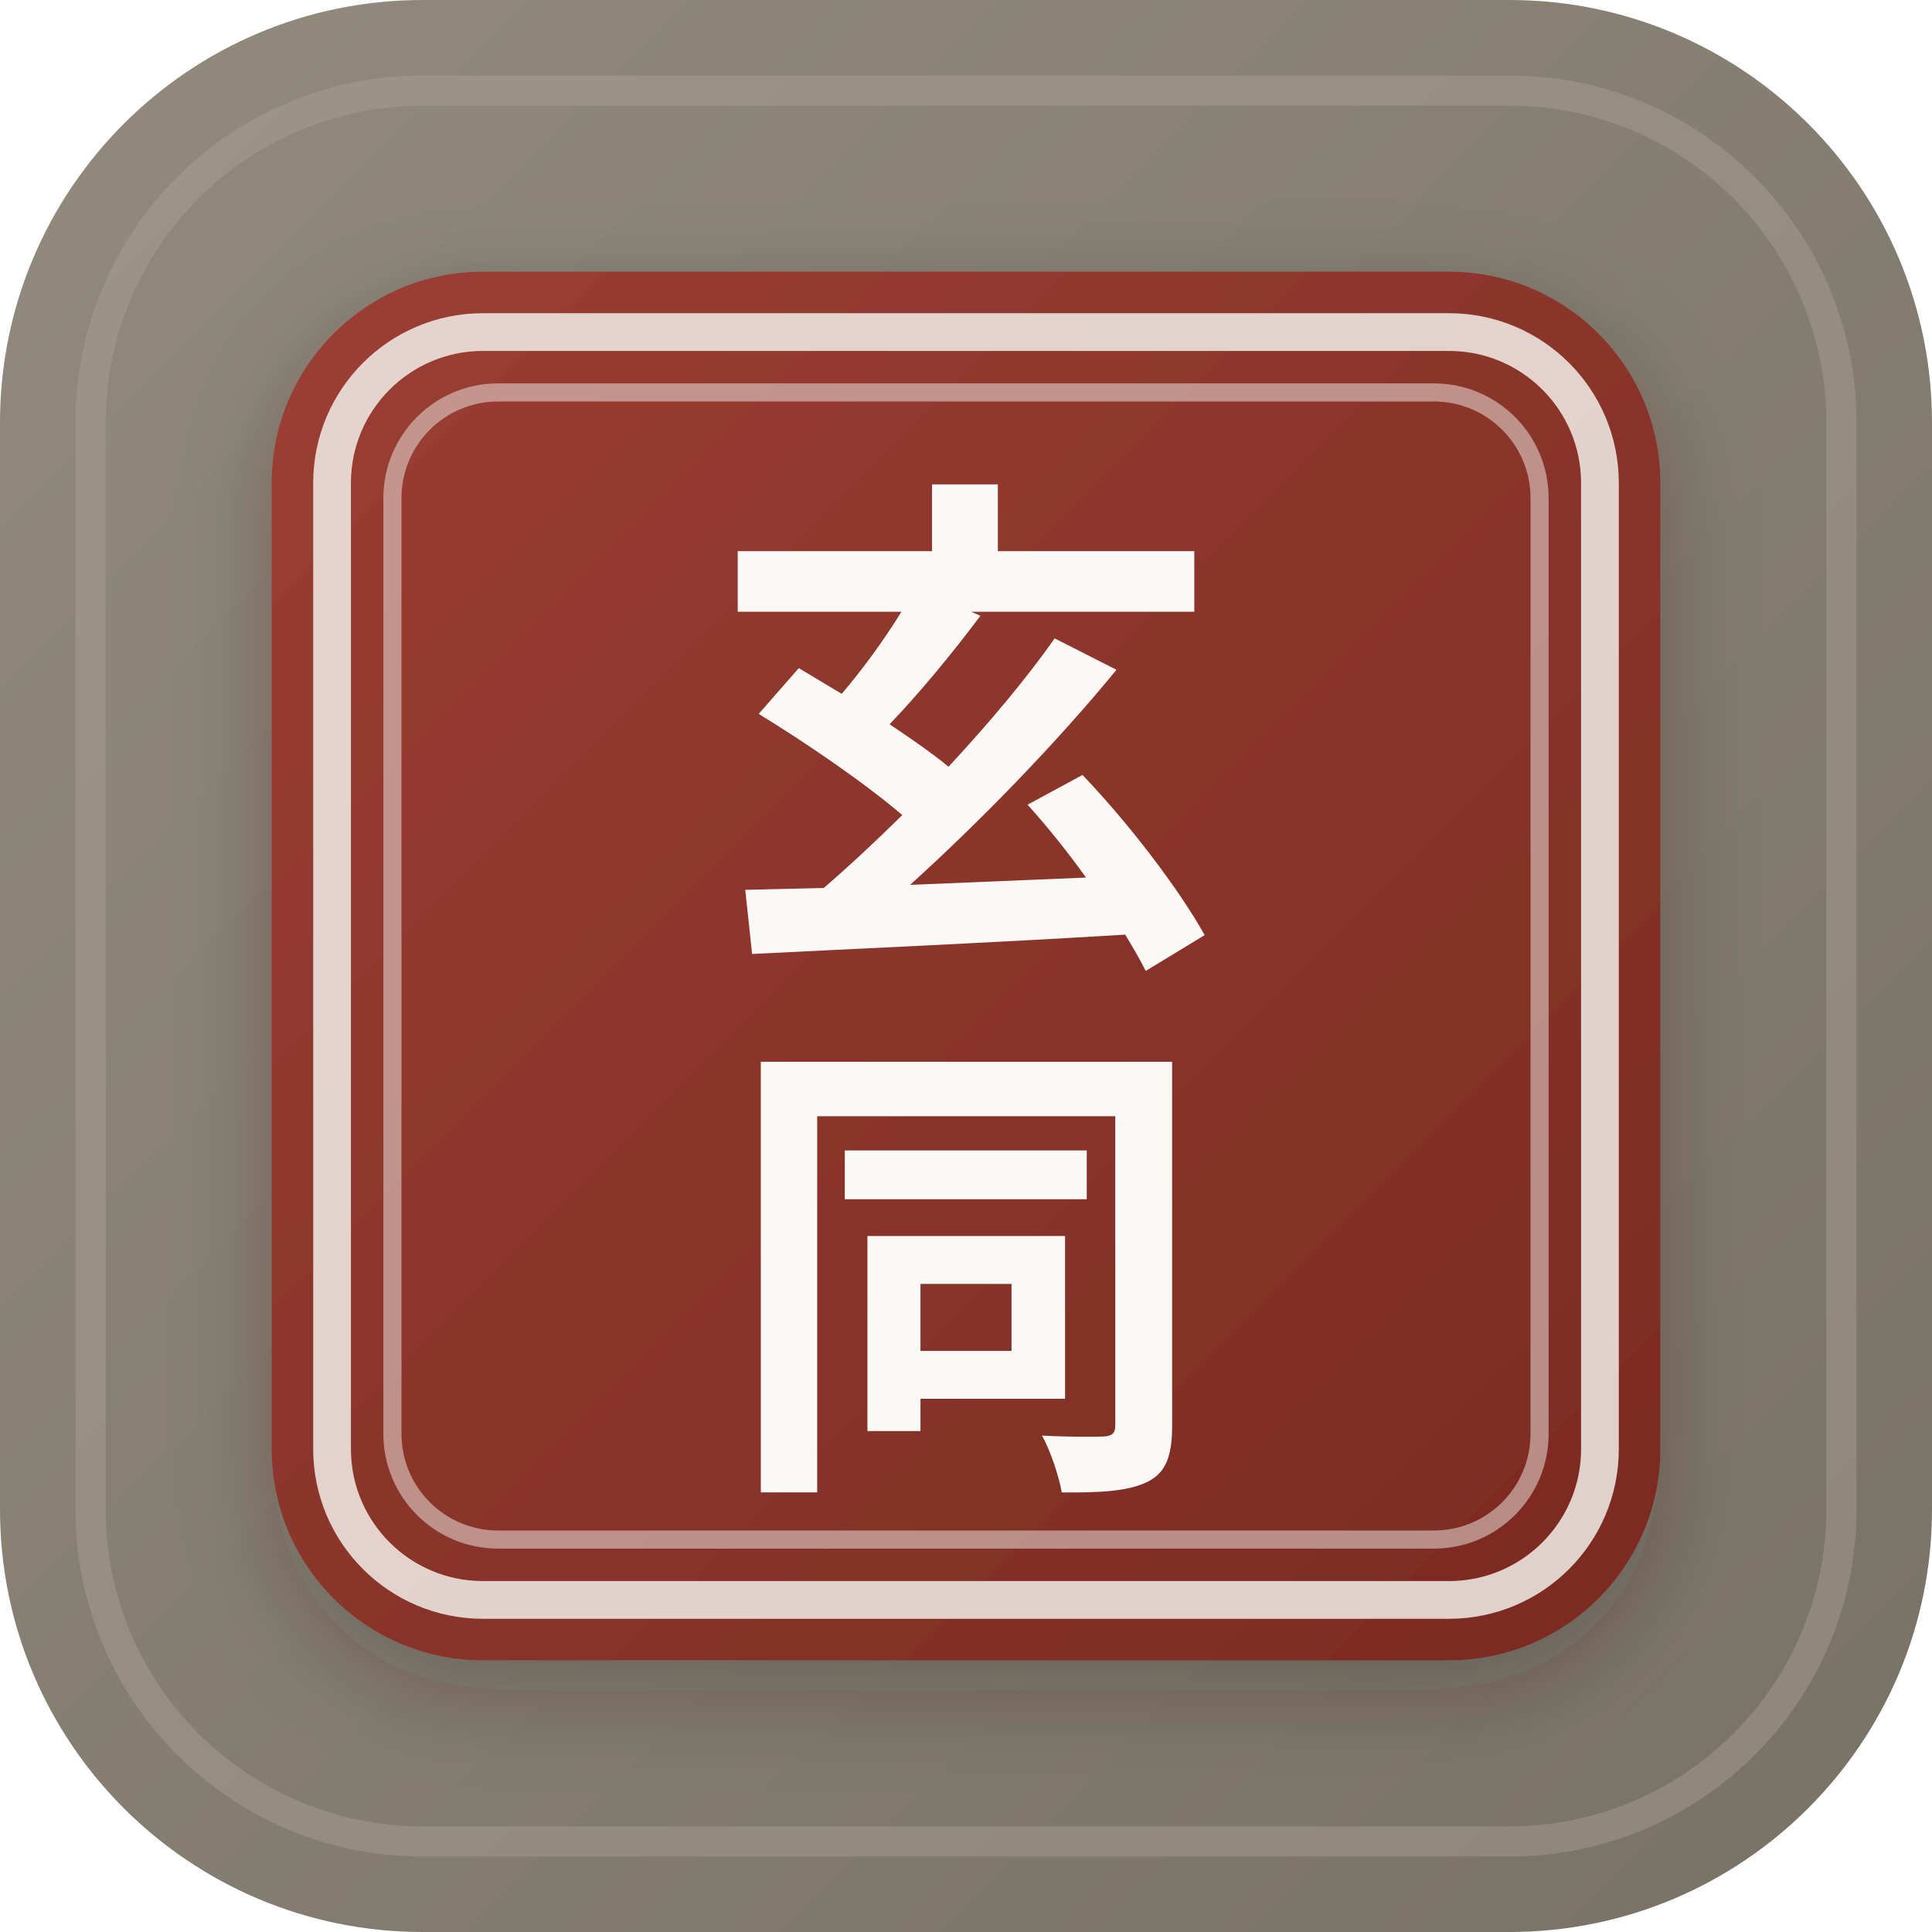
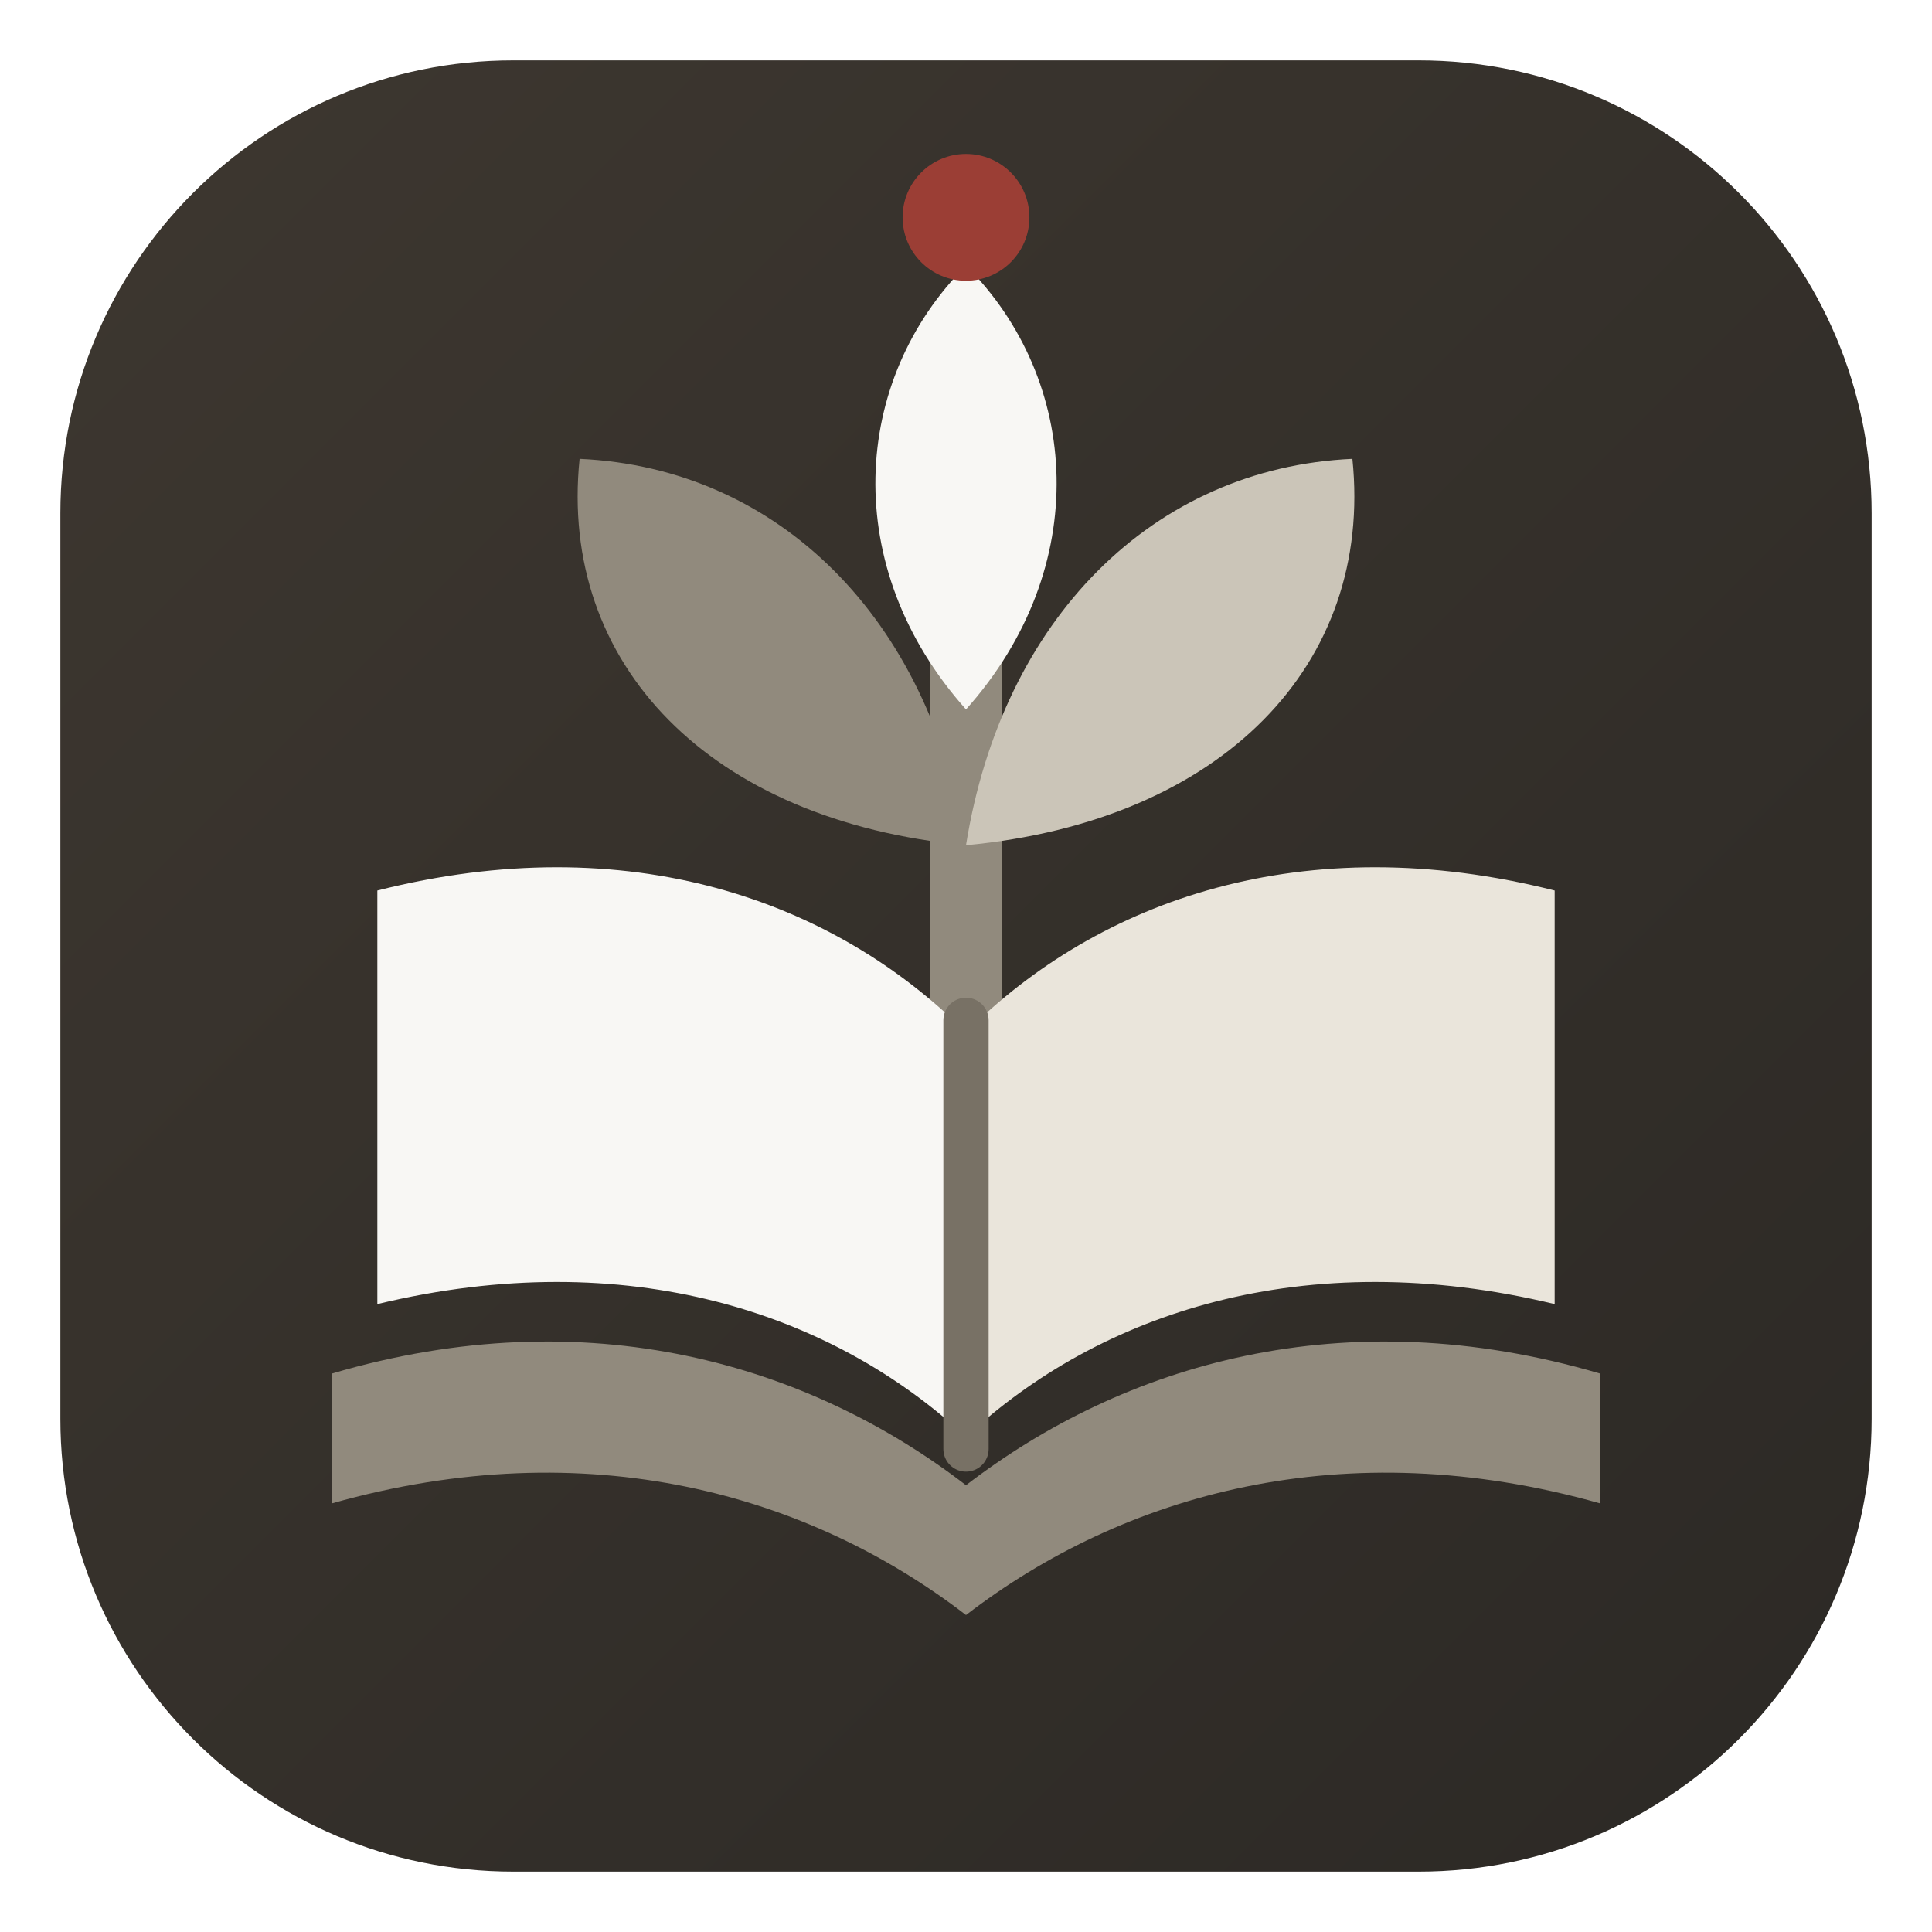
- <svg xmlns="http://www.w3.org/2000/svg" viewBox="0 0 128 128" width="128" height="128">
+ <svg xmlns="http://www.w3.org/2000/svg" viewBox="0 0 64 64" role="img" aria-label="현동서재 한약·한의학 도서 아이콘">
  <defs>
-     <linearGradient id="taupeGrad" x1="0%" y1="0%" x2="100%" y2="100%">
-       <stop offset="0%" stop-color="#918a7d" />
-       <stop offset="100%" stop-color="#787165" />
+     <linearGradient id="favBg" x1="0%" y1="0%" x2="100%" y2="100%">
+       <stop offset="0%" stop-color="#3d3730" />
+       <stop offset="100%" stop-color="#2c2925" />
    </linearGradient>
-     <linearGradient id="sealGrad" x1="0%" y1="0%" x2="100%" y2="100%">
-       <stop offset="0%" stop-color="#9b3e35" />
-       <stop offset="100%" stop-color="#7a2a22" />
-     </linearGradient>
-     <filter id="shadow" x="-10%" y="-10%" width="120%" height="120%">
-       <feDropShadow dx="0" dy="2" stdDeviation="3" flood-color="#2c2925" flood-opacity="0.25" />
-     </filter>
  </defs>
-   <rect width="128" height="128" rx="28" fill="url(#taupeGrad)" />
-   <rect x="6" y="6" width="116" height="116" rx="22" fill="none" stroke="#b0a89a" stroke-width="2" stroke-opacity="0.4" />
-   <rect x="18" y="18" width="92" height="92" rx="14" fill="url(#sealGrad)" filter="url(#shadow)" />
-   <rect x="22" y="22" width="84" height="84" rx="10" fill="none" stroke="#f2efe9" stroke-width="2.5" stroke-opacity="0.85" />
-   <rect x="26" y="26" width="76" height="76" rx="7" fill="none" stroke="#f2efe9" stroke-width="1.2" stroke-opacity="0.5" />
-   <g fill="#fbf9f5" font-family="'Noto Serif KR', 'Batang', serif" font-weight="900" text-anchor="middle">
-     <text x="64" y="61" font-size="34" letter-spacing="1">玄</text>
-     <text x="64" y="96" font-size="32" letter-spacing="1">同</text>
-   </g>
+   <rect x="2" y="2" width="60" height="60" rx="15" fill="url(#favBg)" />
+   <path d="M32 33 V15" stroke="#918a7d" stroke-width="2.4" stroke-linecap="round" />
+   <path d="M32 28 C23.5 27.2, 18.5 22, 19.2 15.2 C25.8 15.5, 30.8 20.5, 32 28 Z" fill="#918a7d" />
+   <path d="M32 28 C40.5 27.2, 45.5 22, 44.8 15.2 C38.2 15.5, 33.2 20.5, 32 28 Z" fill="#cbc5b8" />
+   <path d="M32 23.5 C27.8 18.8, 28.2 12.6, 32 8.8 C35.8 12.6, 36.2 18.8, 32 23.5 Z" fill="#f8f7f4" />
+   <circle cx="32" cy="7.2" r="2.1" fill="#9b3e35" />
+   <path d="M11 45.5 C19.5 43, 26.8 45.2, 32 49.2 C37.2 45.2, 44.5 43, 53 45.5 L53 49.8 C44.5 47.4, 37.2 49.5, 32 53.5 C26.8 49.5, 19.5 47.4, 11 49.8 Z" fill="#918a7d" />
+   <path d="M12.5 29.5 C20.8 27.4, 27.6 29.8, 32 34.2 L32 47.6 C27.6 43.5, 20.8 41.2, 12.5 43.2 Z" fill="#f8f7f4" />
+   <path d="M51.5 29.5 C43.2 27.4, 36.4 29.8, 32 34.2 L32 47.6 C36.4 43.5, 43.2 41.2, 51.5 43.2 Z" fill="#eae5db" />
+   <path d="M32 33.8 V48" stroke="#787165" stroke-width="1.5" stroke-linecap="round" />
</svg>
